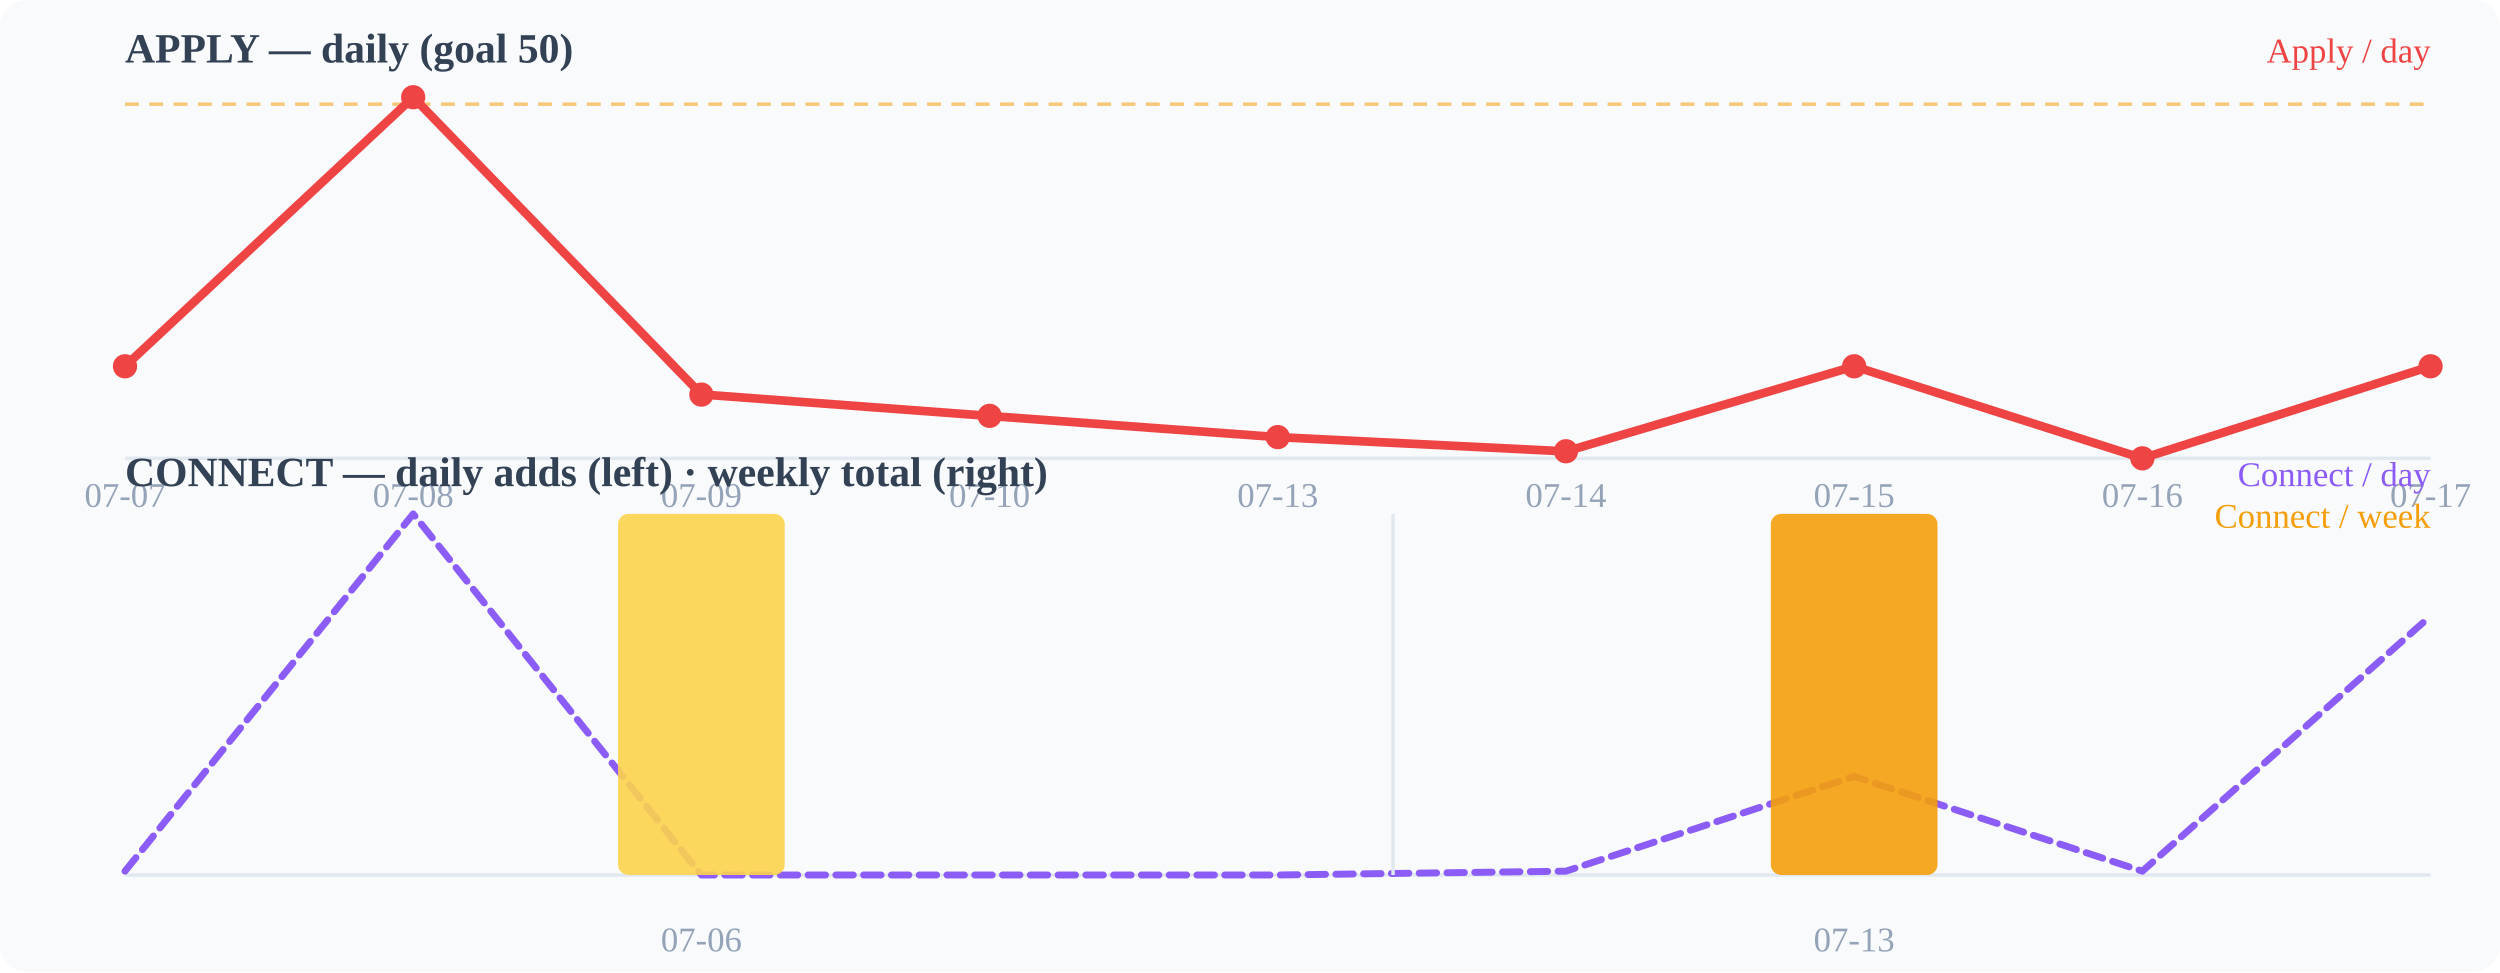
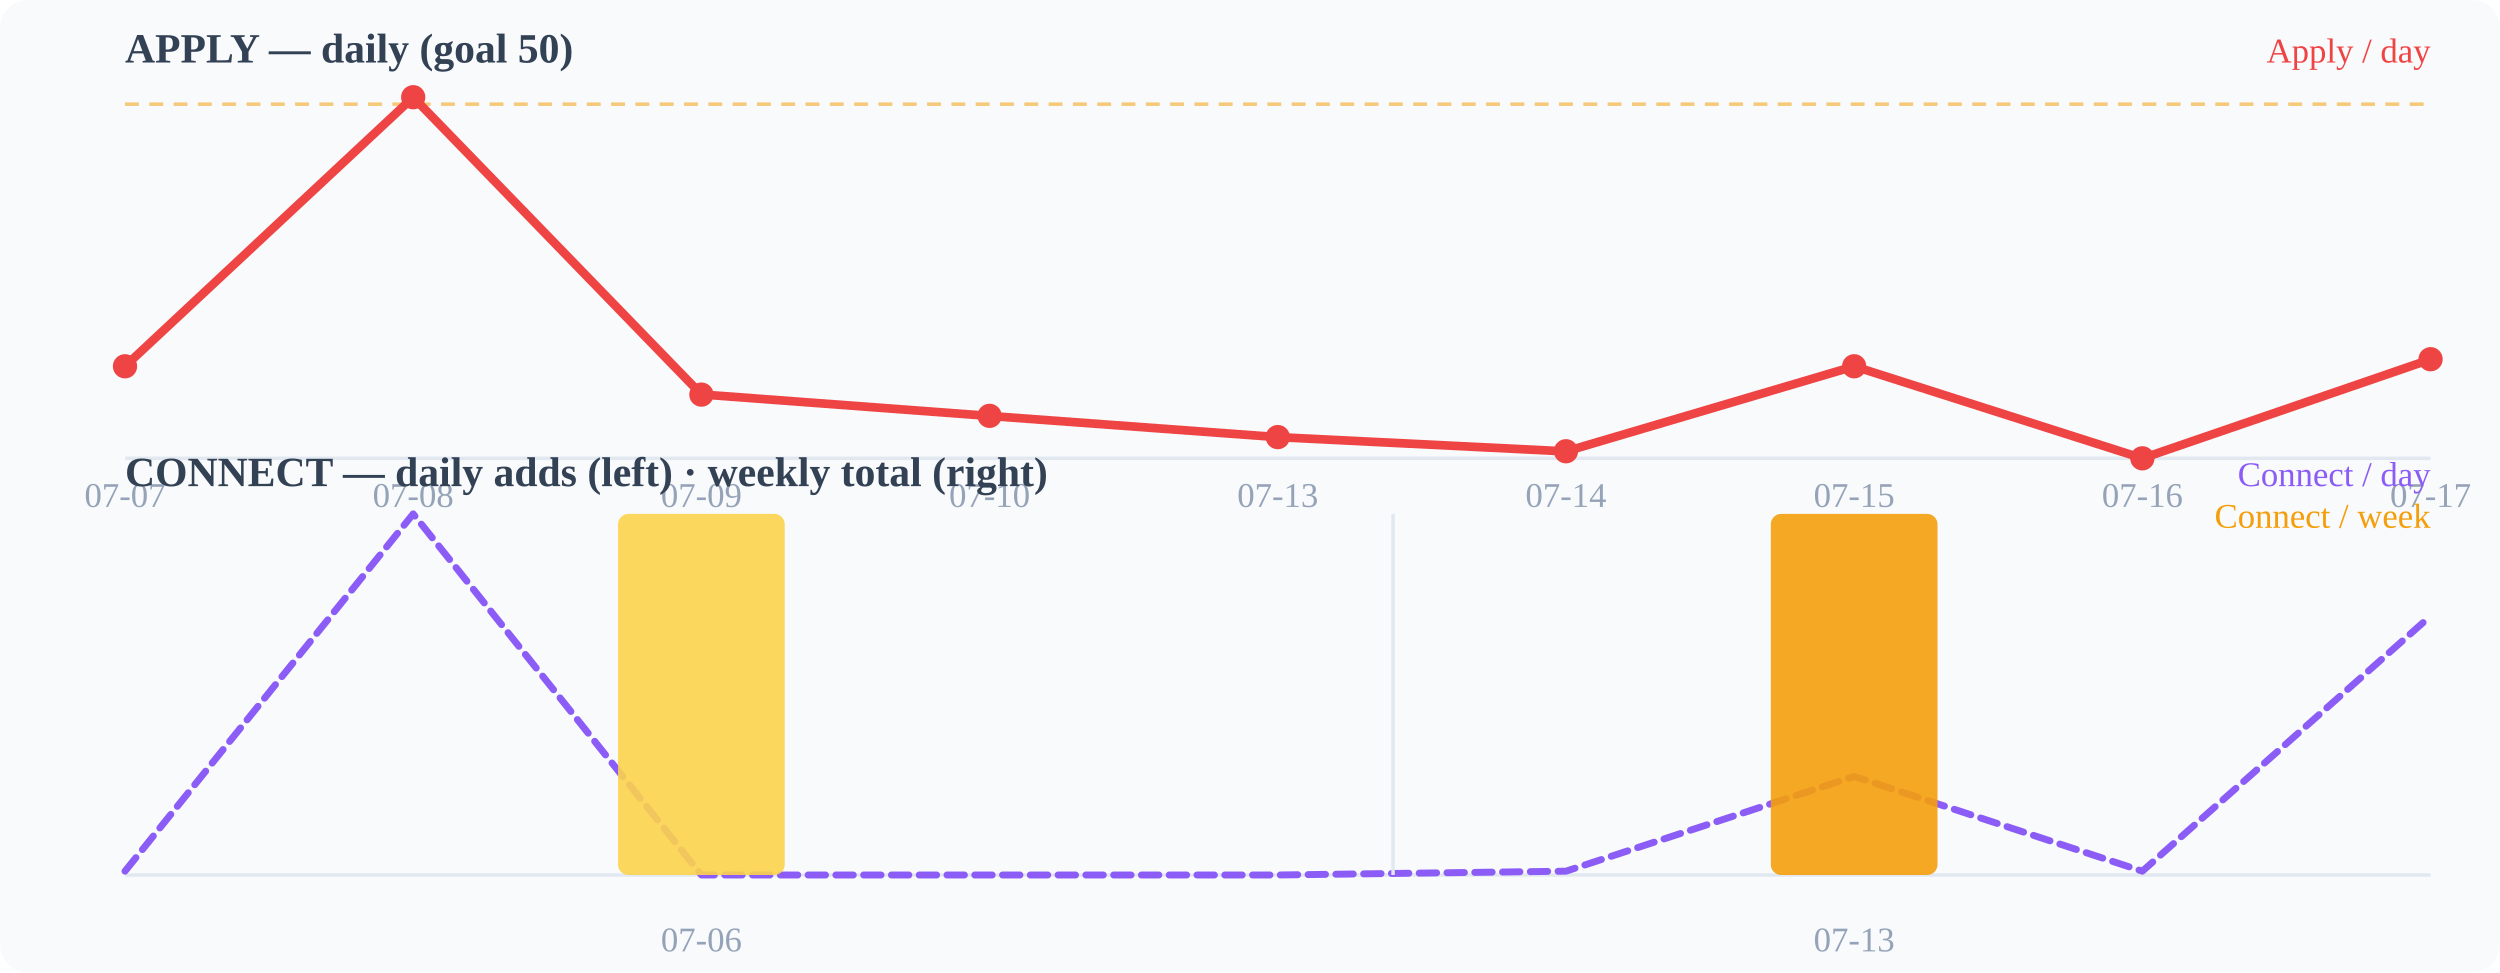
<svg xmlns="http://www.w3.org/2000/svg" width="720" height="280" viewBox="0 0 720 280">
  <rect width="720" height="280" fill="#f8fafc" rx="8" />
  <text x="36" y="18" font-size="12" font-weight="600" fill="#334155">APPLY — daily (goal 50)</text>
  <line x1="36" y1="132" x2="700" y2="132" stroke="#e2e8f0" stroke-width="1" />
  <line x1="36" y1="30.0" x2="700" y2="30.0" stroke="#f59e0b" stroke-width="1" stroke-dasharray="4 3" opacity="0.55" />
-   <polyline points="36.0,105.5 119.0,28.0 202.0,113.6 285.0,119.8 368.0,125.9 451.0,130.0 534.0,105.5 617.0,132.0 700.0,105.5" fill="none" stroke="#ef4444" stroke-width="2.5" stroke-linecap="round" stroke-linejoin="round" />
+   <polyline points="36.0,105.5 119.0,28.0 202.0,113.6 285.0,119.8 368.0,125.9 451.0,130.0 534.0,105.5 617.0,132.0 700.0,103.5" fill="none" stroke="#ef4444" stroke-width="2.5" stroke-linecap="round" stroke-linejoin="round" />
  <circle cx="36" cy="105.49" r="3.5" fill="#ef4444" />
  <circle cx="119" cy="28" r="3.5" fill="#ef4444" />
  <circle cx="202" cy="113.647" r="3.5" fill="#ef4444" />
  <circle cx="285" cy="119.765" r="3.5" fill="#ef4444" />
  <circle cx="368" cy="125.882" r="3.5" fill="#ef4444" />
  <circle cx="451" cy="129.961" r="3.5" fill="#ef4444" />
  <circle cx="534" cy="105.49" r="3.5" fill="#ef4444" />
  <circle cx="617" cy="132" r="3.5" fill="#ef4444" />
-   <circle cx="700" cy="105.49" r="3.5" fill="#ef4444" />
+   <circle cx="700" cy="103.451" r="3.5" fill="#ef4444" />
  <text x="36" y="146" font-size="10" fill="#94a3b8" text-anchor="middle">07-07</text>
  <text x="119" y="146" font-size="10" fill="#94a3b8" text-anchor="middle">07-08</text>
  <text x="202" y="146" font-size="10" fill="#94a3b8" text-anchor="middle">07-09</text>
  <text x="285" y="146" font-size="10" fill="#94a3b8" text-anchor="middle">07-10</text>
  <text x="368" y="146" font-size="10" fill="#94a3b8" text-anchor="middle">07-13</text>
  <text x="451" y="146" font-size="10" fill="#94a3b8" text-anchor="middle">07-14</text>
  <text x="534" y="146" font-size="10" fill="#94a3b8" text-anchor="middle">07-15</text>
  <text x="617" y="146" font-size="10" fill="#94a3b8" text-anchor="middle">07-16</text>
  <text x="700" y="146" font-size="10" fill="#94a3b8" text-anchor="middle">07-17</text>
  <text x="36" y="140" font-size="12" font-weight="600" fill="#334155">CONNECT — daily adds (left) · weekly total (right)</text>
  <line x1="36" y1="252" x2="700" y2="252" stroke="#e2e8f0" stroke-width="1" />
  <polyline points="36.0,250.9 119.0,148.0 202.0,252.0 285.0,252.0 368.0,252.0 451.0,250.9 534.0,223.6 617.0,250.9 700.0,177.4" fill="none" stroke="#8b5cf6" stroke-width="2" stroke-linecap="round" stroke-linejoin="round" stroke-dasharray="5 3" />
  <rect x="178.0" y="148.0" width="48" height="104.0" rx="3" fill="#fcd34d" opacity="0.9" />
  <rect x="510.0" y="148.0" width="48" height="104.0" rx="3" fill="#f59e0b" opacity="0.9" />
  <line x1="401.2" y1="148" x2="401.2" y2="252" stroke="#e2e8f0" stroke-width="1" />
  <text x="202" y="274" font-size="10" fill="#94a3b8" text-anchor="middle">07-06</text>
  <text x="534" y="274" font-size="10" fill="#94a3b8" text-anchor="middle">07-13</text>
  <text x="700" y="18" font-size="10" fill="#ef4444" text-anchor="end">Apply / day</text>
  <text x="700" y="140" font-size="10" fill="#8b5cf6" text-anchor="end">Connect / day</text>
  <text x="700" y="152" font-size="10" fill="#f59e0b" text-anchor="end">Connect / week</text>
</svg>
